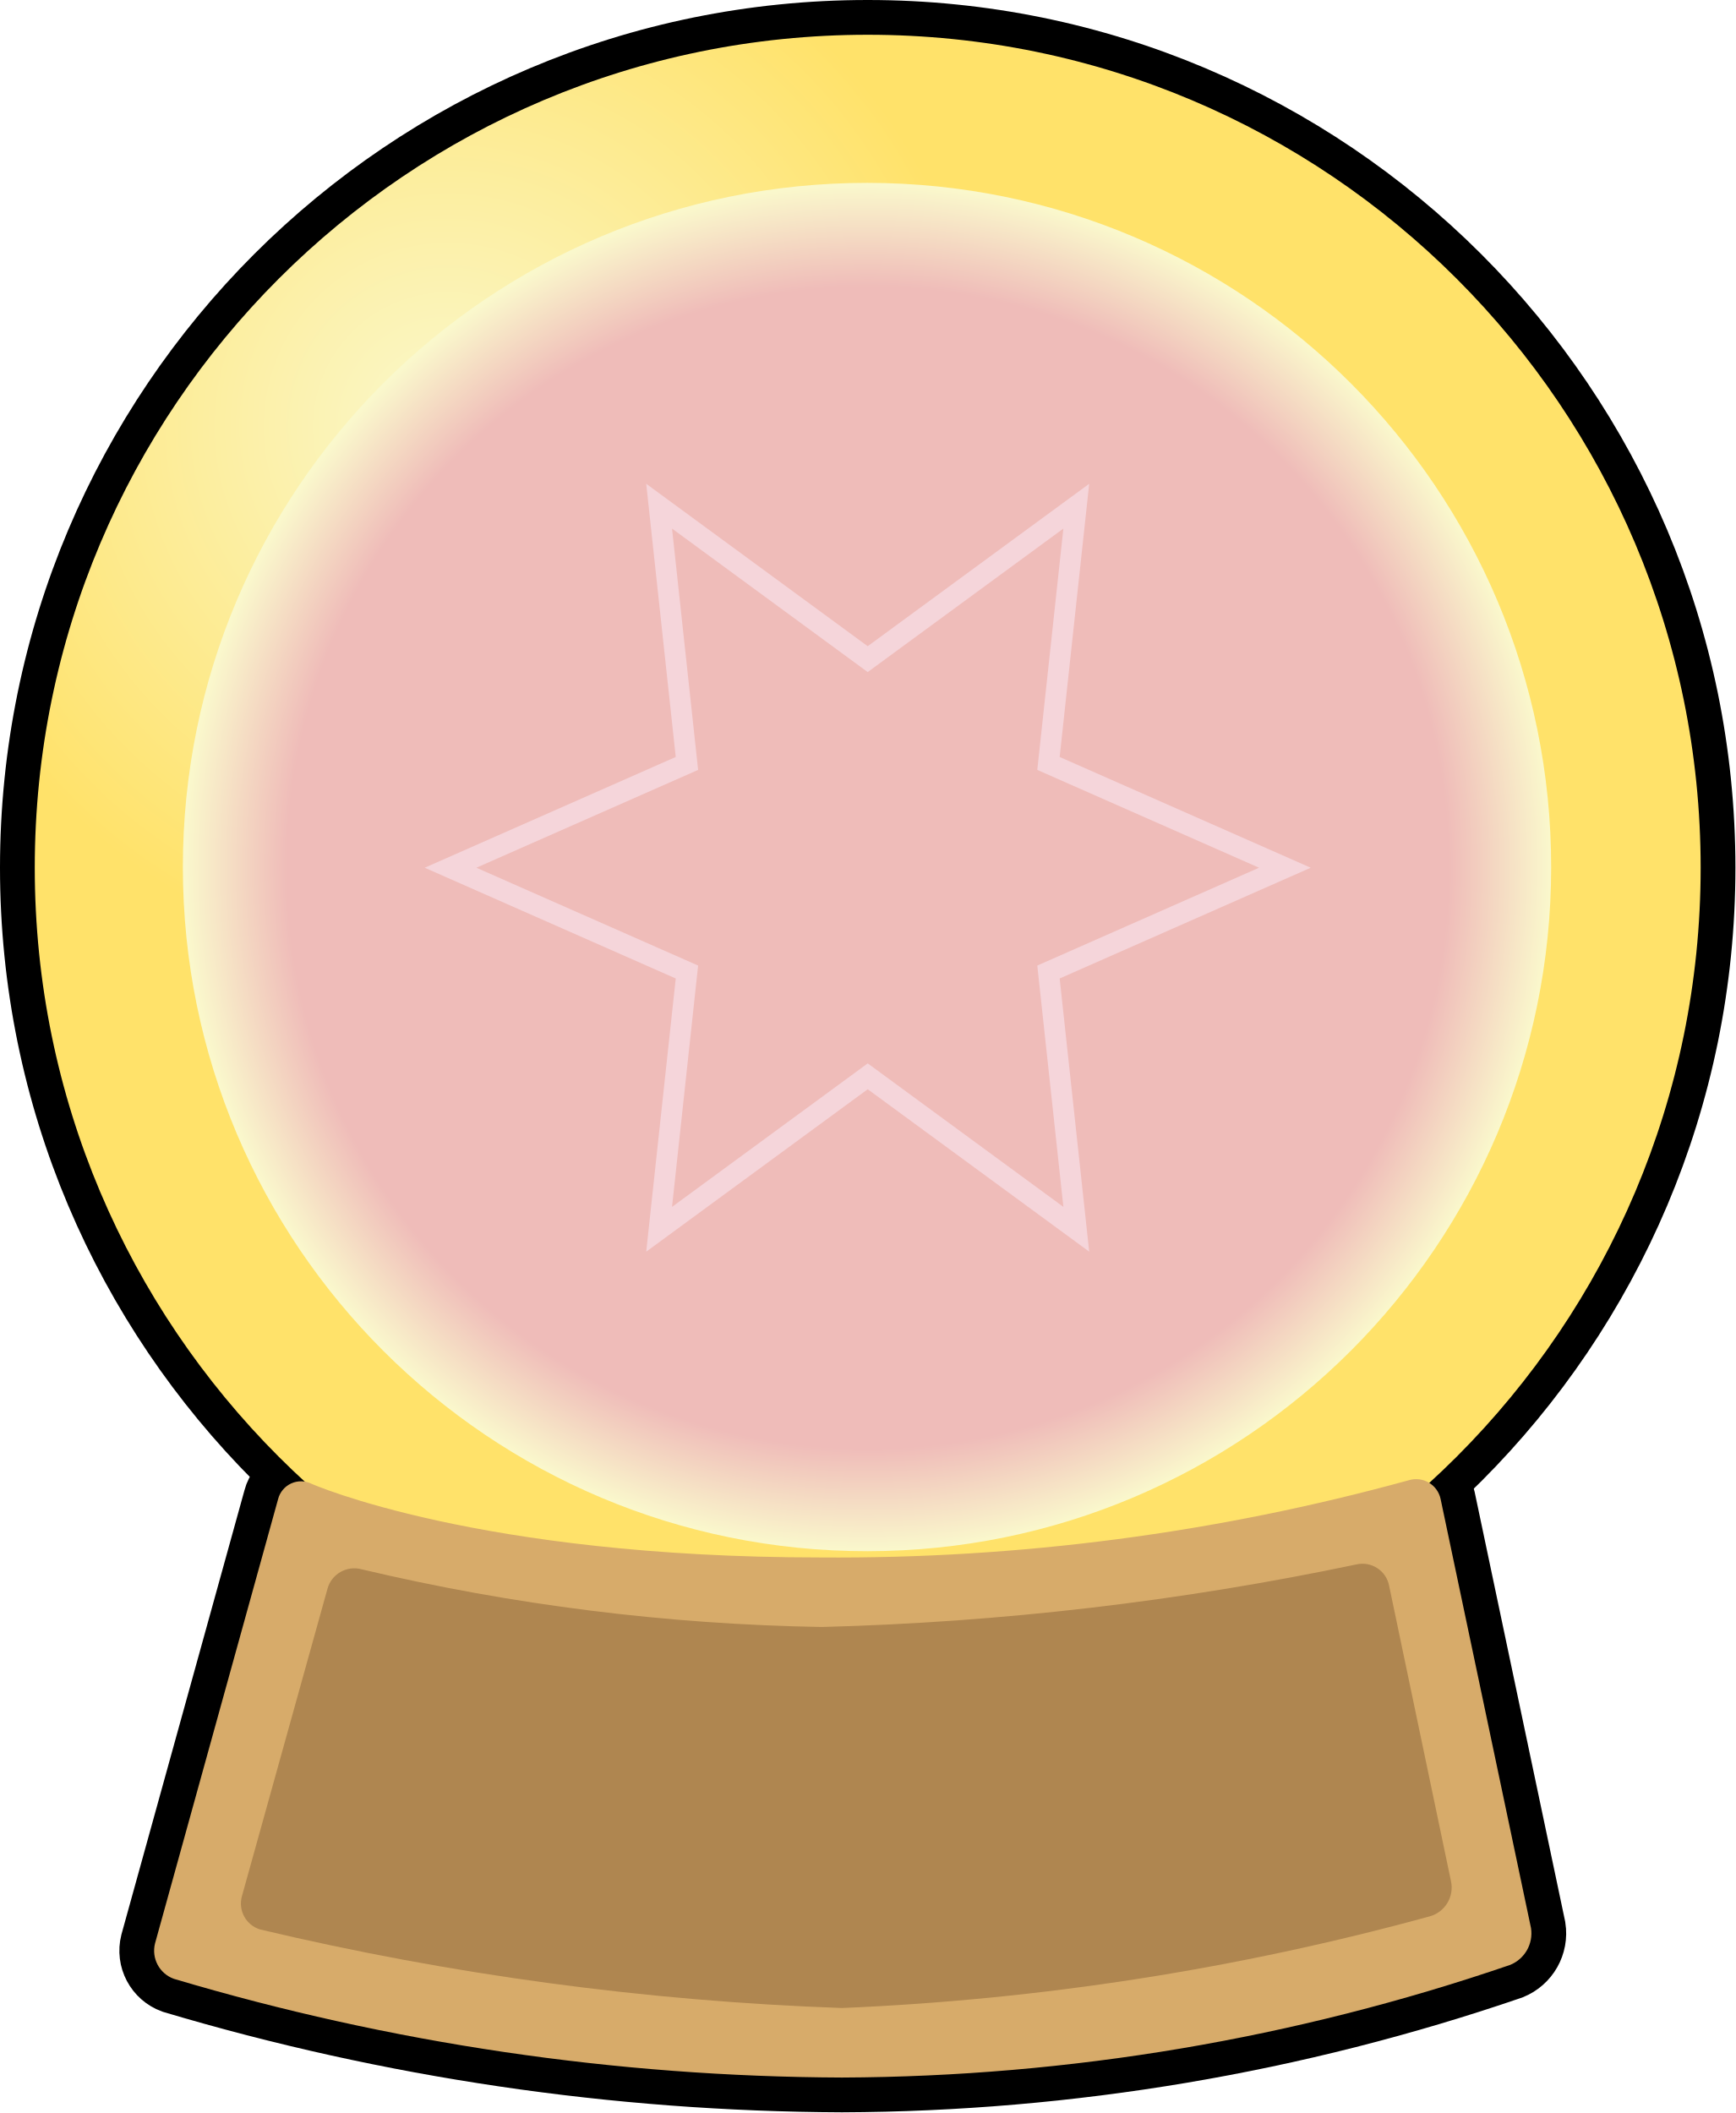
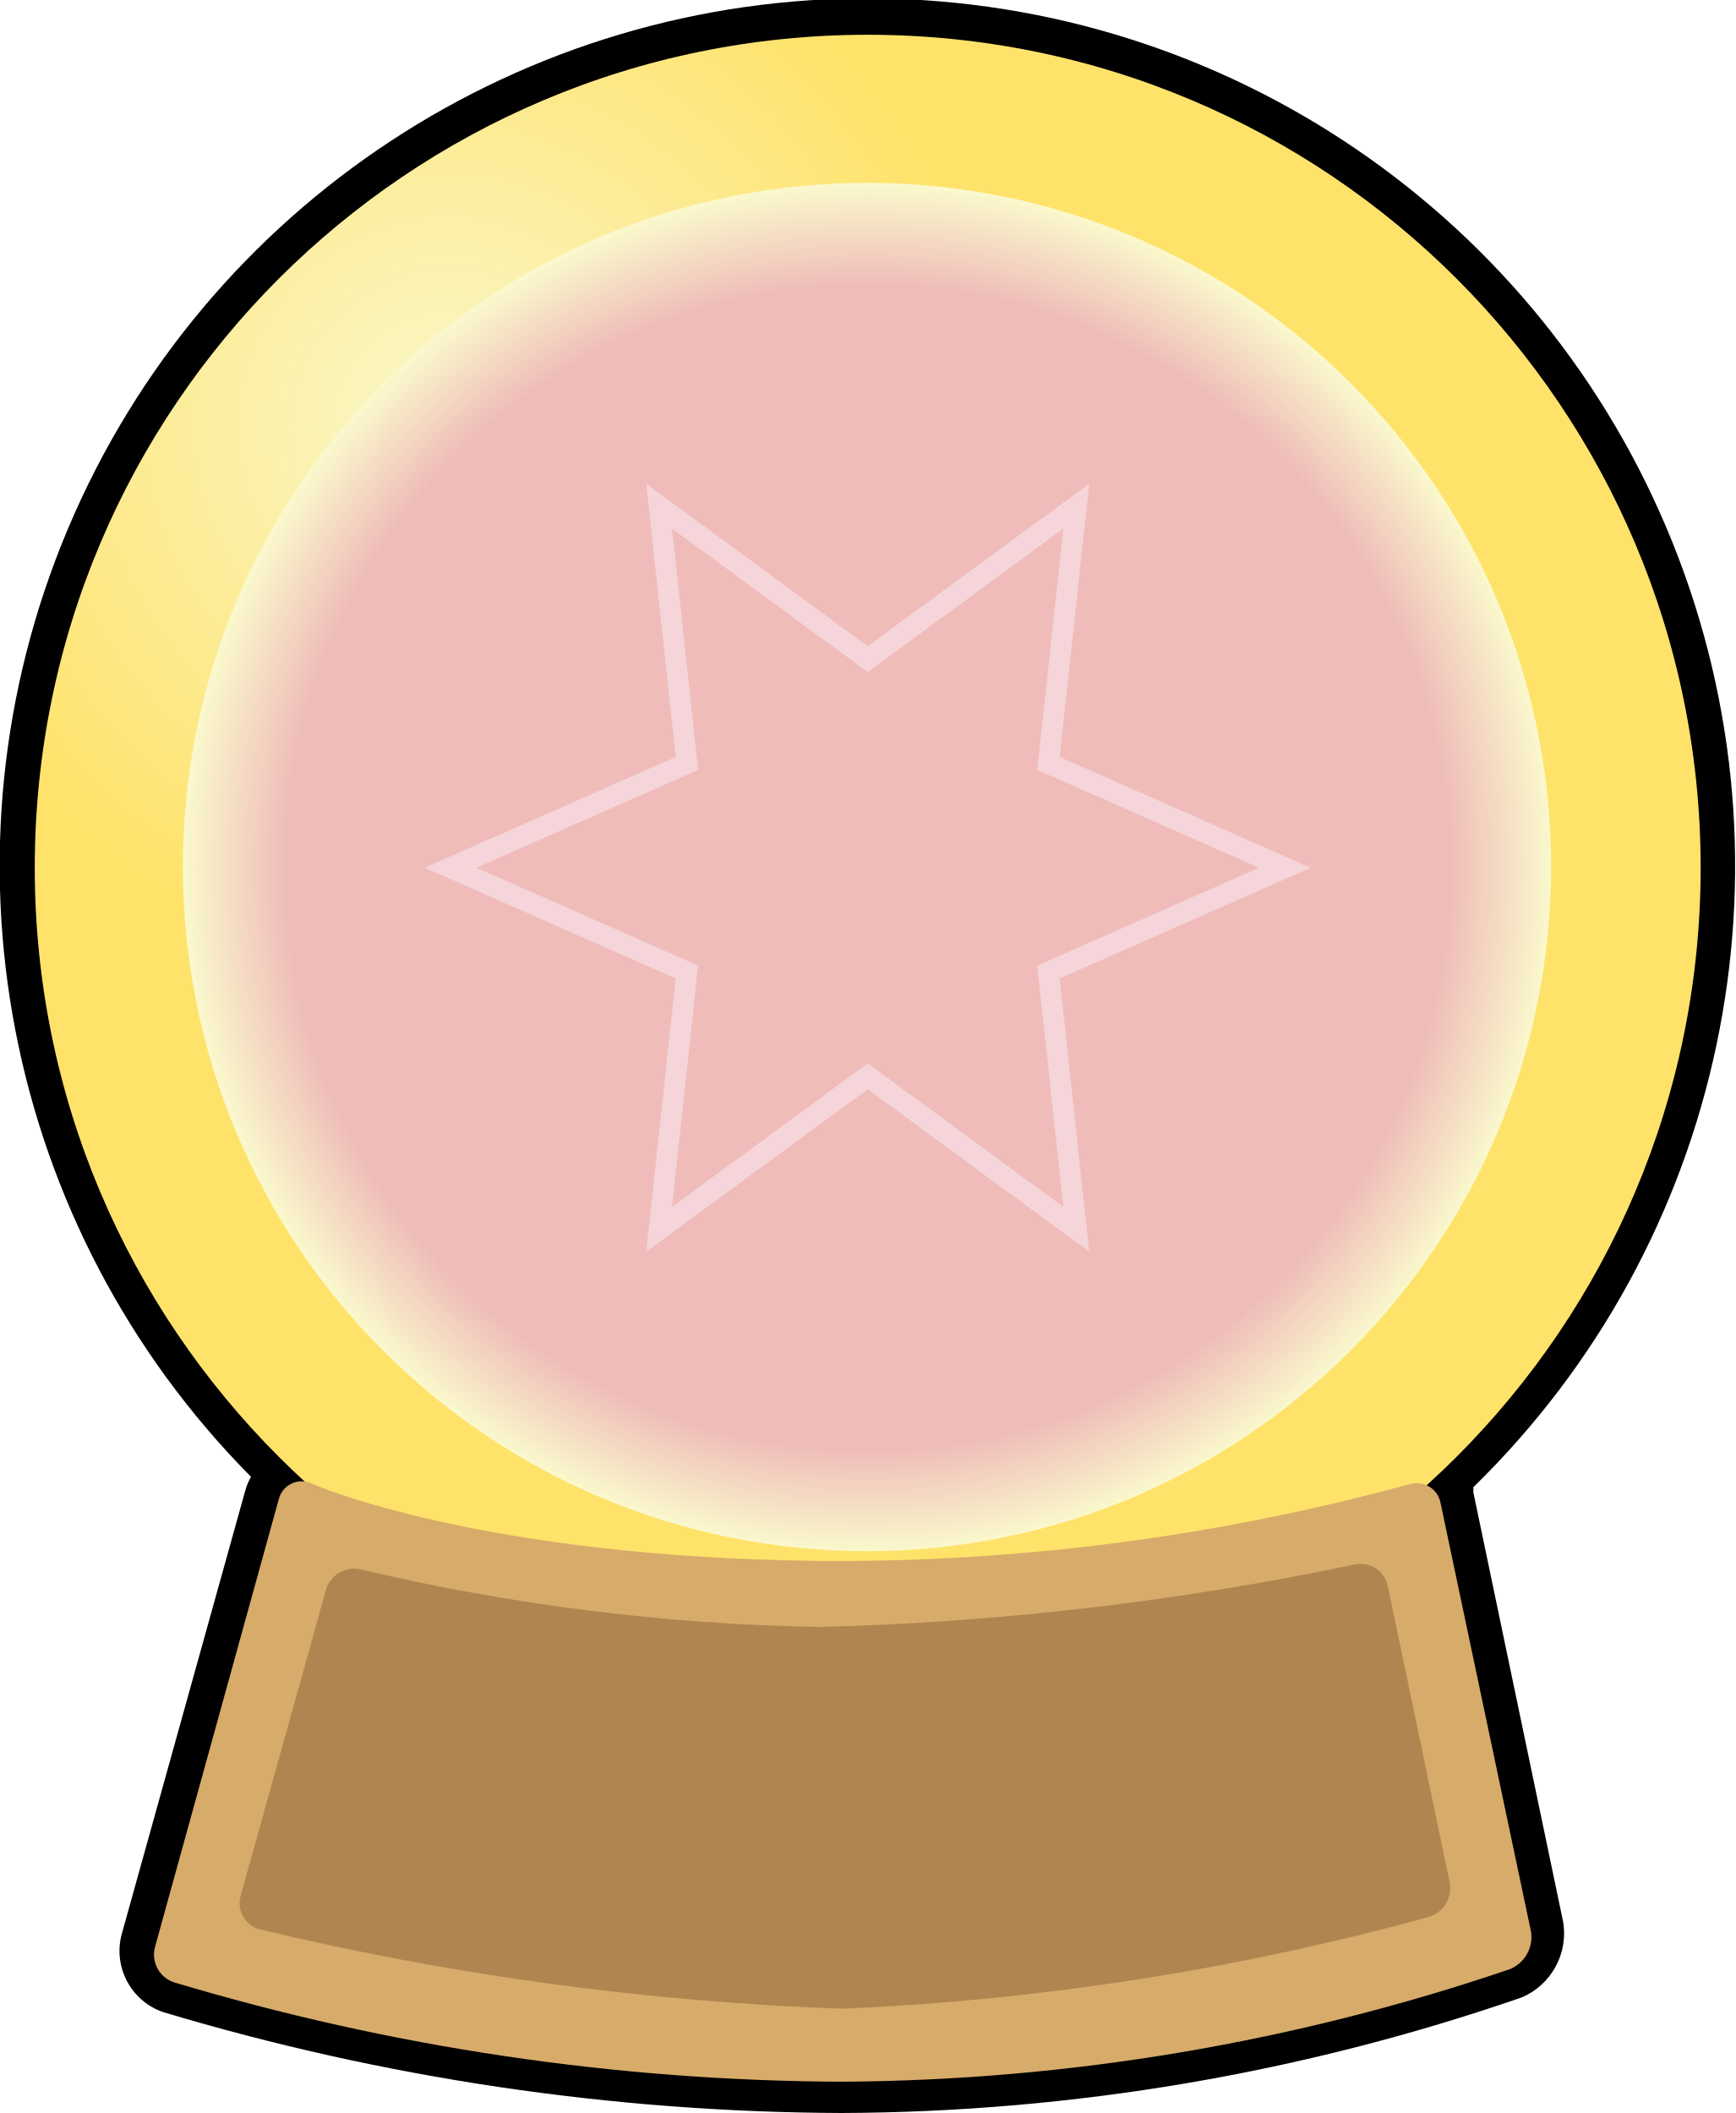
<svg xmlns="http://www.w3.org/2000/svg" id="Crystal" viewBox="0 0 24.96 30.39">
  <defs>
    <style>
-       .cls-1, .cls-4 {
-         fill: none;
-         stroke-miterlimit: 10;
-       }
- 
      .cls-1 {
-         stroke: #000;
+         fill: url(#radial-gradient);
      }

      .cls-2 {
-         fill: url(#radial-gradient);
+         fill: url(#radial-gradient-2);
      }

      .cls-3 {
-         fill: url(#radial-gradient-2);
+         fill: none;
+         stroke: #f5d5da;
+         stroke-miterlimit: 10;
+         stroke-width: 0.3px;
      }

      .cls-4 {
-         stroke: #f5d5da;
-         stroke-width: 0.3px;
+         fill: #d7ab6a;
      }

      .cls-5 {
-         fill: #d7ab6a;
-       }
- 
-       .cls-6 {
        fill: #af8650;
      }
    </style>
    <radialGradient id="radial-gradient" cx="6.44" cy="6.14" r="13.87" gradientUnits="userSpaceOnUse">
      <stop offset="0" stop-color="#faf8cc" />
      <stop offset="0.56" stop-color="#ffe26a" />
    </radialGradient>
-     <radialGradient id="radial-gradient-2" cx="18" cy="15.29" r="9.83" gradientUnits="userSpaceOnUse">
+     <radialGradient id="radial-gradient-2" cx="12.48" cy="12.48" r="9.83" gradientUnits="userSpaceOnUse">
      <stop offset="0.85" stop-color="#efbcb9" />
      <stop offset="1" stop-color="#faf8cc" />
    </radialGradient>
  </defs>
-   <g id="outline-1">
+   <path d="M12.11,30.39a34.44,34.44,0,0,1-9.76-1.45.93.93,0,0,1-.6-1.12l1.78-6.39a.84.84,0,0,1,.08-.19,12.48,12.48,0,1,1,17.58.15.25.25,0,0,1,0,.07l1.29,6.17a1,1,0,0,1-.6,1.1,30.3,30.3,0,0,1-9.78,1.66Z" />
+   <g id="crystal-2" data-name="crystal">
    <circle class="cls-1" cx="12.48" cy="12.48" r="11.98" />
  </g>
-   <g id="outline-2">
-     <path class="cls-1" d="M10,24.15a.34.34,0,0,0-.48.22L7.75,30.76a.43.43,0,0,0,.27.51,34.15,34.15,0,0,0,9.61,1.42,30,30,0,0,0,9.61-1.62.49.49,0,0,0,.3-.53l-1.3-6.17a.36.36,0,0,0-.46-.27,31,31,0,0,1-8.46,1.11C12.39,25.21,10,24.15,10,24.15Z" transform="translate(-5.52 -2.81)" />
-   </g>
-   <g id="crystal-2" data-name="crystal">
-     <circle class="cls-2" cx="12.48" cy="12.48" r="11.98" />
-   </g>
-   <path id="crystal-center" class="cls-3" d="M18,25.12a9.84,9.84,0,1,1,9.83-9.83A9.84,9.84,0,0,1,18,25.12Z" transform="translate(-5.52 -2.81)" />
-   <polygon id="star-print" class="cls-4" points="18.48 12.48 15.08 13.98 15.48 17.68 12.48 15.48 9.48 17.68 9.88 13.98 6.48 12.48 9.88 10.98 9.48 7.28 12.48 9.48 15.48 7.28 15.08 10.98 18.48 12.48" />
+   <path id="crystal-center" class="cls-2" d="M12.48,22.31a9.84,9.84,0,1,1,9.83-9.83A9.85,9.85,0,0,1,12.48,22.31Z" />
+   <polygon id="star-print" class="cls-3" points="18.48 12.48 15.08 13.98 15.48 17.68 12.48 15.48 9.48 17.68 9.88 13.98 6.48 12.48 9.88 10.98 9.48 7.28 12.48 9.48 15.48 7.28 15.08 10.98 18.48 12.48" />
  <g id="stand">
-     <path class="cls-5" d="M10,24.15a.34.34,0,0,0-.48.22L7.75,30.76a.43.43,0,0,0,.27.51,34.15,34.15,0,0,0,9.61,1.42,30,30,0,0,0,9.61-1.62.49.49,0,0,0,.3-.53l-1.3-6.17a.36.36,0,0,0-.46-.27,31,31,0,0,1-8.46,1.11C12.39,25.21,10,24.15,10,24.15Z" transform="translate(-5.52 -2.81)" />
+     <path class="cls-4" d="M4.49,21.34a.34.34,0,0,0-.48.22L2.23,28a.42.42,0,0,0,.27.51,33.93,33.93,0,0,0,9.61,1.43,30.35,30.35,0,0,0,9.61-1.62.5.5,0,0,0,.3-.54l-1.3-6.16a.35.35,0,0,0-.46-.27,31.29,31.29,0,0,1-8.46,1.1C6.87,22.4,4.49,21.34,4.49,21.34Z" />
  </g>
  <g id="stand-inside">
-     <path class="cls-6" d="M17.63,31.69a42.77,42.77,0,0,1-8.37-1.13A.39.39,0,0,1,9,30.08l1.23-4.42a.4.4,0,0,1,.49-.28,31,31,0,0,0,6.62.83,42.87,42.87,0,0,0,7.69-.9.39.39,0,0,1,.47.31l.89,4.25a.43.43,0,0,1-.3.5A38,38,0,0,1,17.63,31.69Z" transform="translate(-5.52 -2.81)" />
+     <path class="cls-5" d="M12.11,28.89a42.42,42.42,0,0,1-8.37-1.14.39.39,0,0,1-.28-.48l1.23-4.41a.42.42,0,0,1,.49-.29,31,31,0,0,0,6.62.83,42.87,42.87,0,0,0,7.69-.9.4.4,0,0,1,.47.31l.89,4.26a.43.43,0,0,1-.3.5A38,38,0,0,1,12.11,28.89Z" />
  </g>
</svg>
